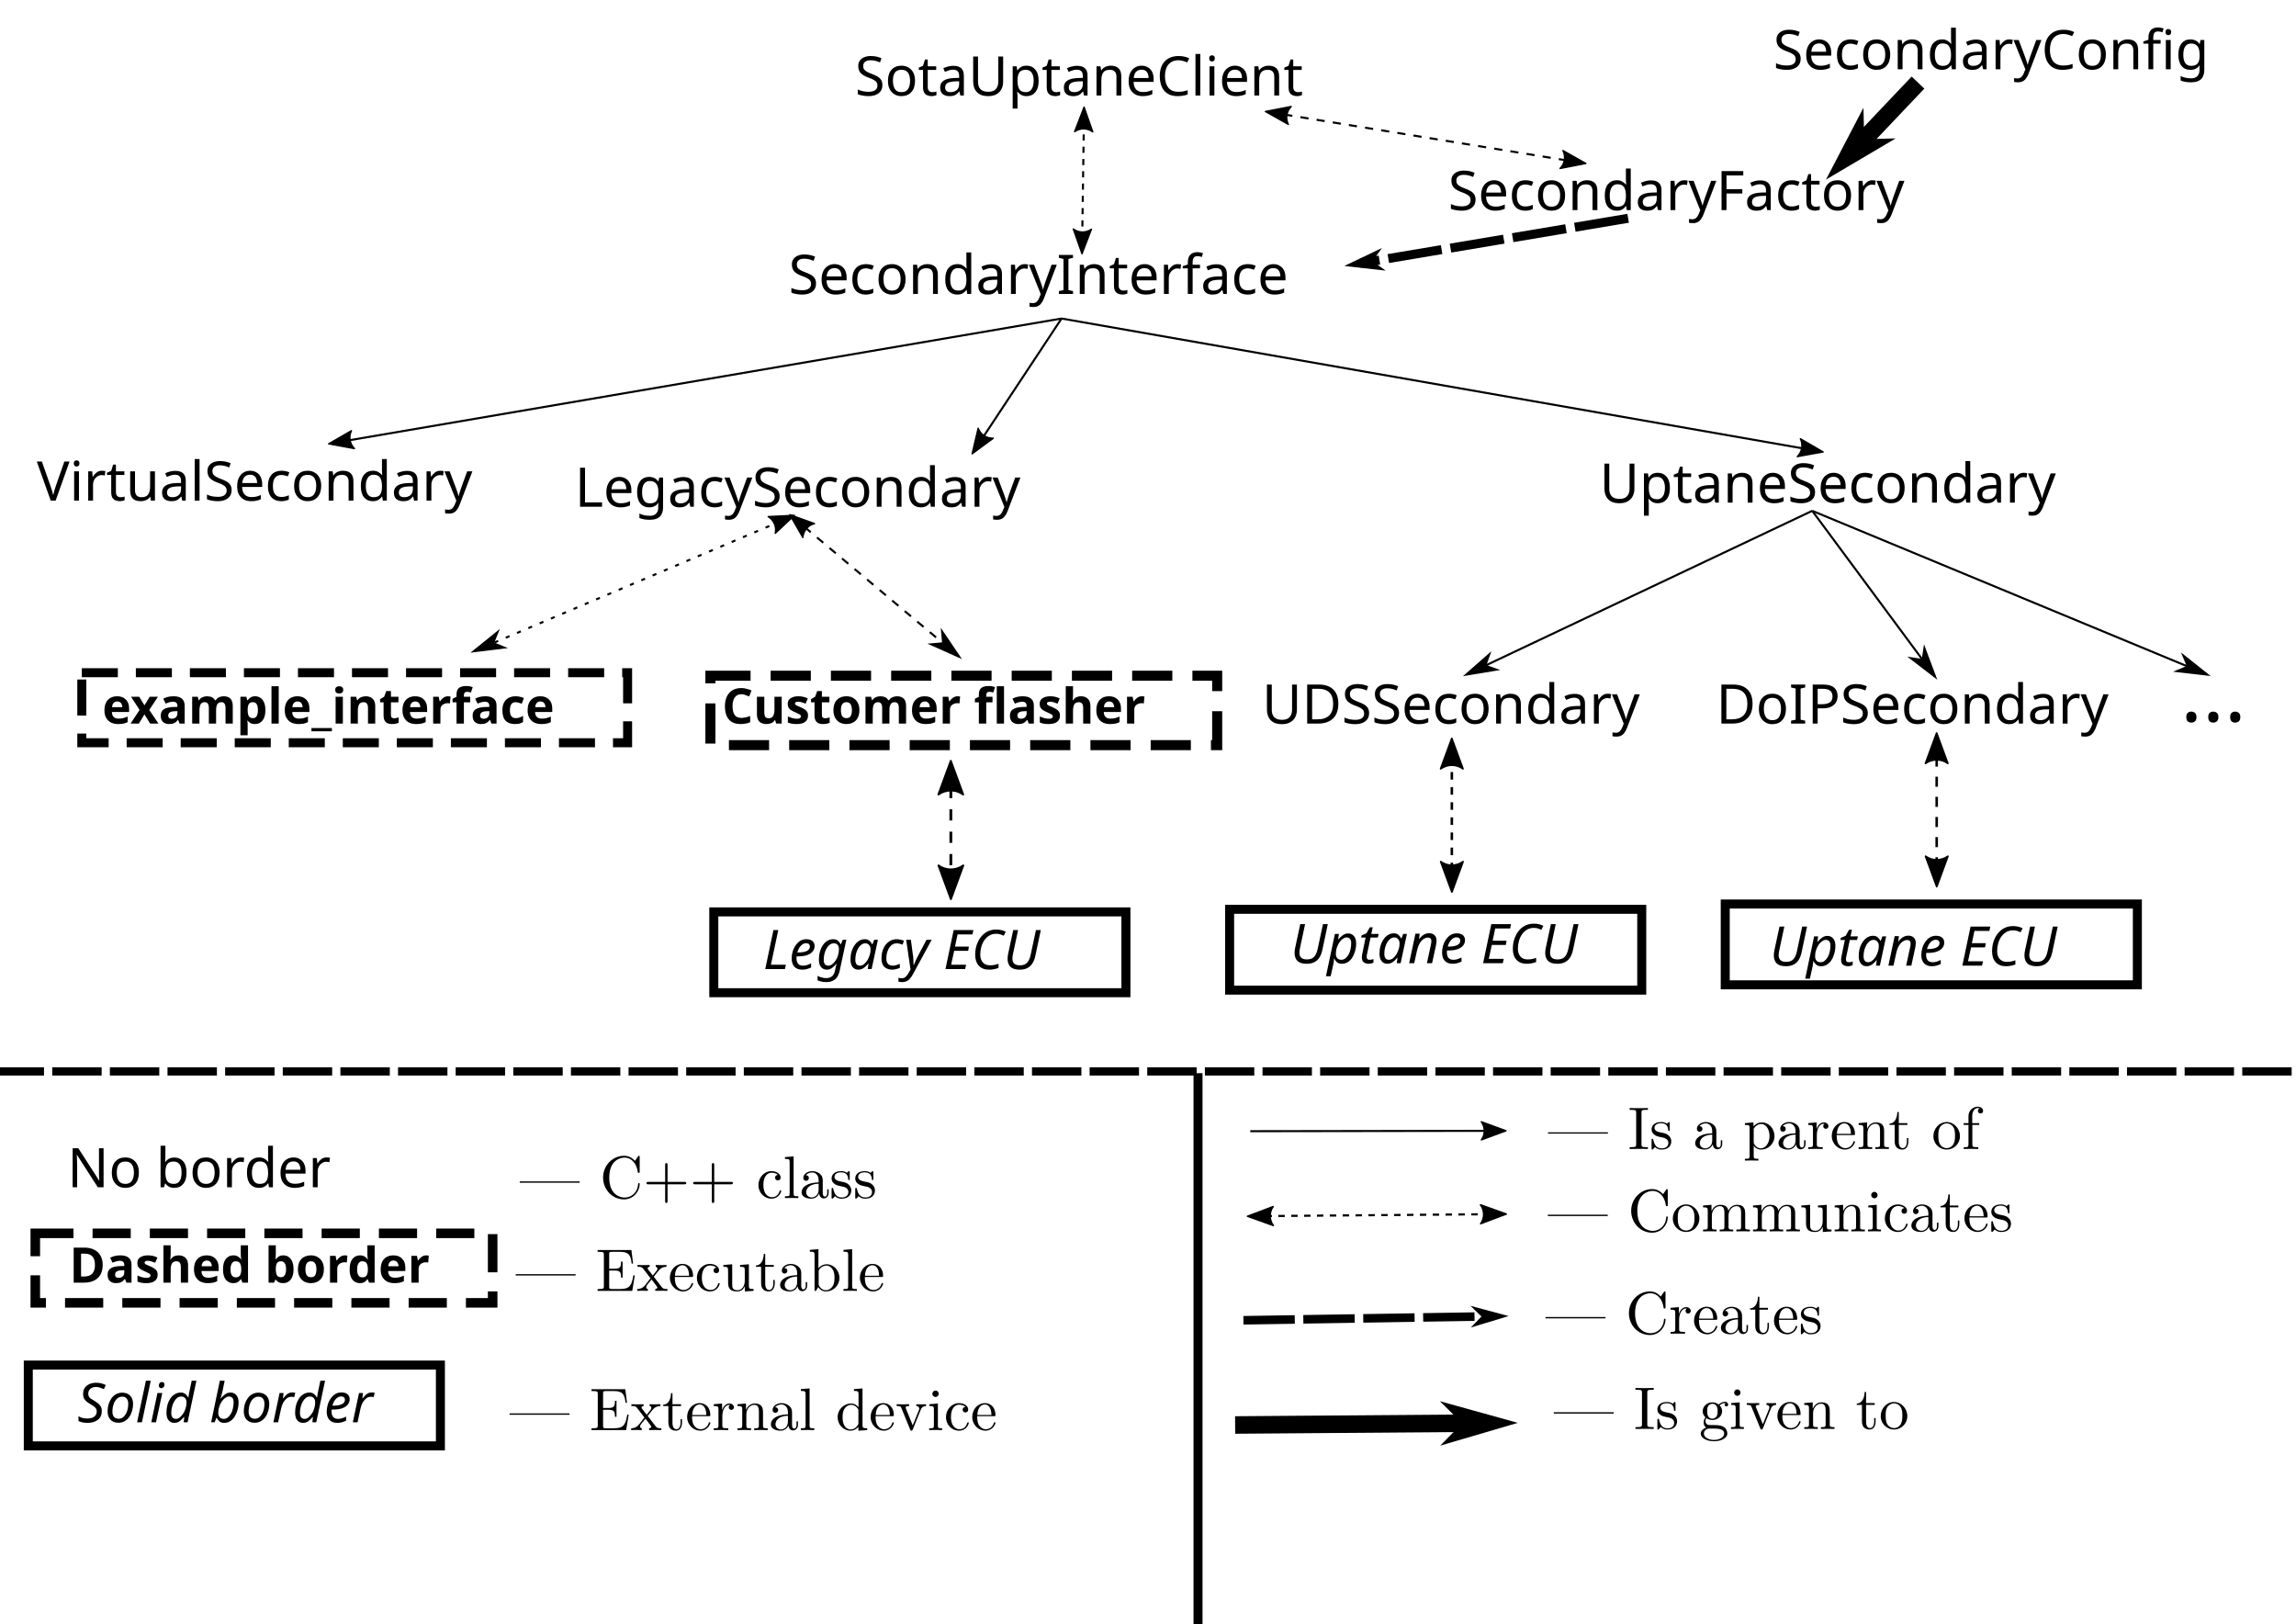
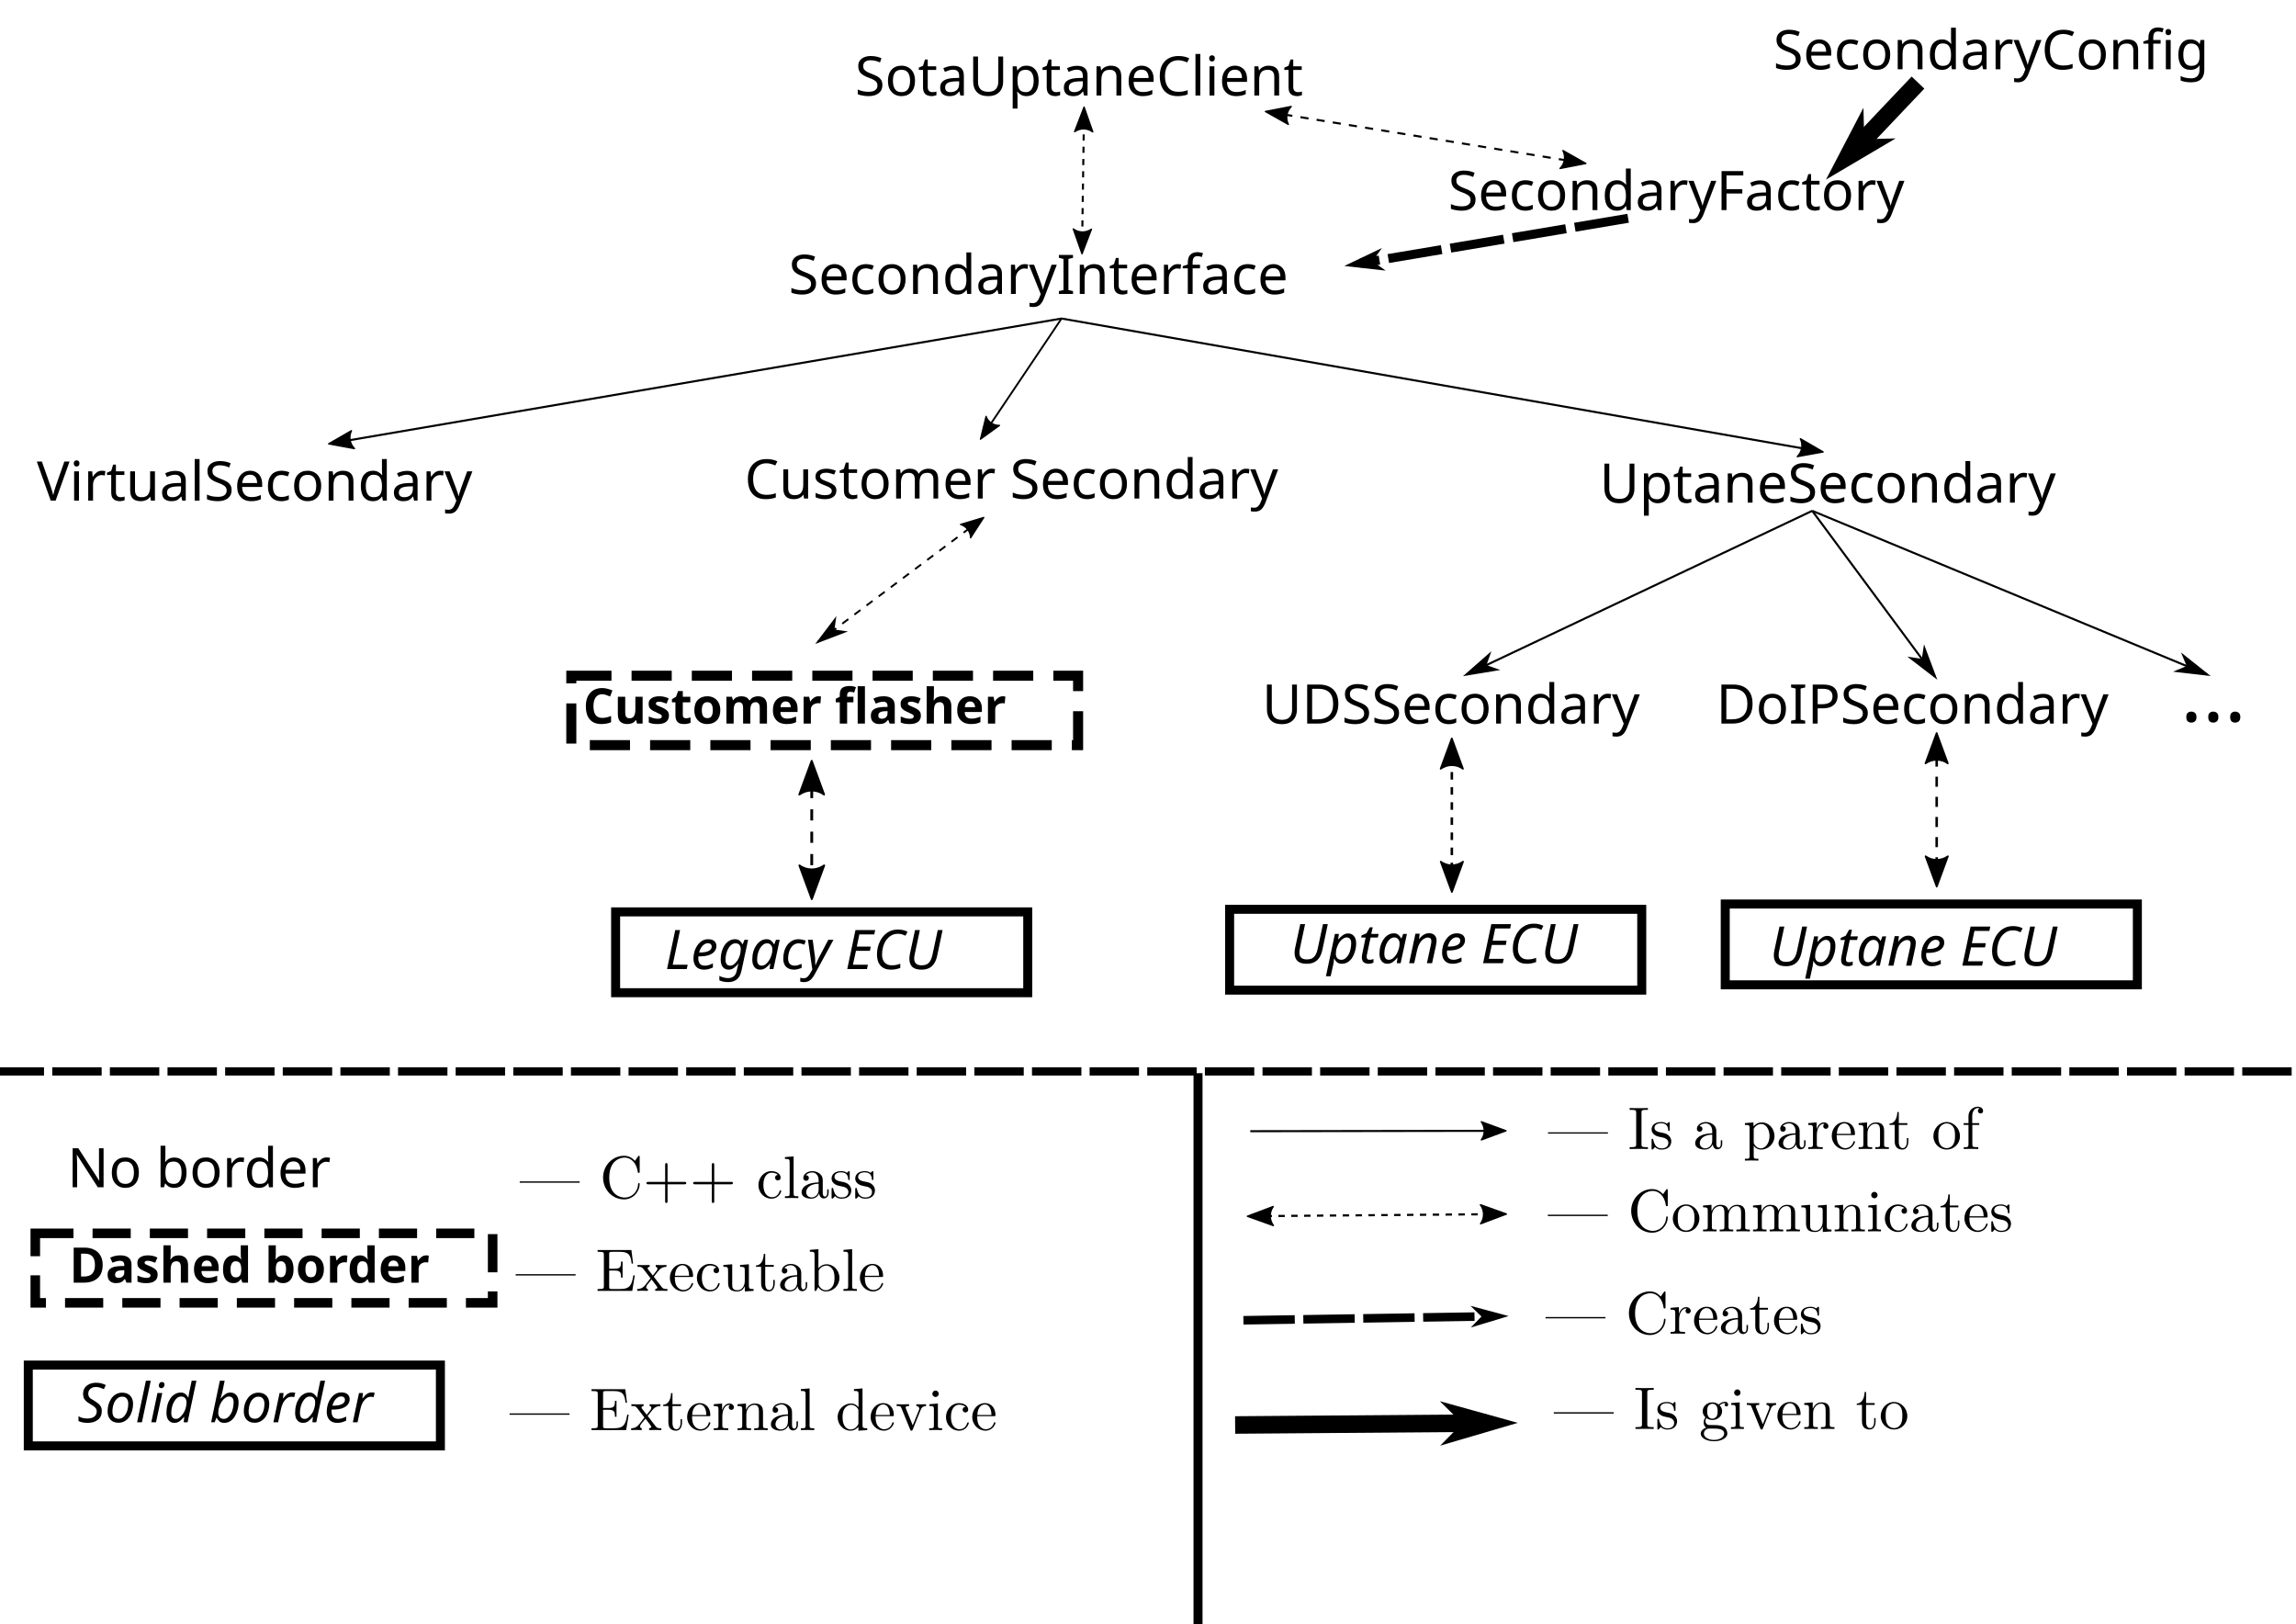
<svg xmlns="http://www.w3.org/2000/svg" width="297mm" height="210mm" viewBox="0 0 297 210" version="1.1" id="svg8">
  <defs id="defs2">
    <marker style="overflow:visible;" id="marker17500" refX="0.0" refY="0.0" orient="auto">
      <path transform="scale(0.2) rotate(180) translate(6,0)" style="fill-rule:evenodd;stroke:#000000;stroke-width:1pt;stroke-opacity:1;fill:#000000;fill-opacity:1" d="M 0.0,0.0 L 5.0,-5.0 L -12.5,0.0 L 5.0,5.0 L 0.0,0.0 z " id="path17498" />
    </marker>
    <marker style="overflow:visible;" id="marker16926" refX="0.0" refY="0.0" orient="auto">
      <path transform="scale(0.8) rotate(180) translate(12.5,0)" style="fill-rule:evenodd;stroke:#000000;stroke-width:1pt;stroke-opacity:1;fill:#000000;fill-opacity:1" d="M 0.0,0.0 L 5.0,-5.0 L -12.5,0.0 L 5.0,5.0 L 0.0,0.0 z " id="path16924" />
    </marker>
    <marker style="overflow:visible;" id="marker16688" refX="0.0" refY="0.0" orient="auto">
      <path transform="scale(1.1) rotate(180) translate(1,0)" d="M 8.719,4.034 L -2.207,0.016 L 8.719,-4.002 C 6.973,-1.63 6.983,1.616 8.719,4.034 z " style="fill-rule:evenodd;stroke-width:0.625;stroke-linejoin:round;stroke:#000000;stroke-opacity:1;fill:#000000;fill-opacity:1" id="path16686" />
    </marker>
    <marker orient="auto" refY="0.0" refX="0.0" id="marker9210" style="overflow:visible;">
      <path id="path9208" style="fill-rule:evenodd;stroke-width:0.625;stroke-linejoin:round;stroke:#000000;stroke-opacity:1;fill:#000000;fill-opacity:1" d="M 8.719,4.034 L -2.207,0.016 L 8.719,-4.002 C 6.973,-1.63 6.983,1.616 8.719,4.034 z " transform="scale(1.1) rotate(180) translate(1,0)" />
    </marker>
    <marker orient="auto" refY="0.0" refX="0.0" id="marker9008" style="overflow:visible">
      <path id="path9006" style="fill-rule:evenodd;stroke-width:0.625;stroke-linejoin:round;stroke:#000000;stroke-opacity:1;fill:#000000;fill-opacity:1" d="M 8.719,4.034 L -2.207,0.016 L 8.719,-4.002 C 6.973,-1.63 6.983,1.616 8.719,4.034 z " transform="scale(1.1) translate(1,0)" />
    </marker>
    <marker orient="auto" refY="0.0" refX="0.0" id="marker8810" style="overflow:visible;">
      <path id="path8808" style="fill-rule:evenodd;stroke-width:0.625;stroke-linejoin:round;stroke:#000000;stroke-opacity:1;fill:#000000;fill-opacity:1" d="M 8.719,4.034 L -2.207,0.016 L 8.719,-4.002 C 6.973,-1.63 6.983,1.616 8.719,4.034 z " transform="scale(1.1) rotate(180) translate(1,0)" />
    </marker>
    <marker orient="auto" refY="0.0" refX="0.0" id="marker8620" style="overflow:visible">
      <path id="path8618" style="fill-rule:evenodd;stroke-width:0.625;stroke-linejoin:round;stroke:#000000;stroke-opacity:1;fill:#000000;fill-opacity:1" d="M 8.719,4.034 L -2.207,0.016 L 8.719,-4.002 C 6.973,-1.63 6.983,1.616 8.719,4.034 z " transform="scale(1.1) translate(1,0)" />
    </marker>
    <marker orient="auto" refY="0.0" refX="0.0" id="marker8434" style="overflow:visible;">
      <path id="path8432" style="fill-rule:evenodd;stroke-width:0.625;stroke-linejoin:round;stroke:#000000;stroke-opacity:1;fill:#000000;fill-opacity:1" d="M 8.719,4.034 L -2.207,0.016 L 8.719,-4.002 C 6.973,-1.63 6.983,1.616 8.719,4.034 z " transform="scale(1.1) rotate(180) translate(1,0)" />
    </marker>
    <marker orient="auto" refY="0.0" refX="0.0" id="marker8256" style="overflow:visible">
      <path id="path8254" style="fill-rule:evenodd;stroke-width:0.625;stroke-linejoin:round;stroke:#000000;stroke-opacity:1;fill:#000000;fill-opacity:1" d="M 8.719,4.034 L -2.207,0.016 L 8.719,-4.002 C 6.973,-1.63 6.983,1.616 8.719,4.034 z " transform="scale(1.1) translate(1,0)" />
    </marker>
    <marker style="overflow:visible;" id="marker8082" refX="0.0" refY="0.0" orient="auto">
      <path transform="scale(0.8) rotate(180) translate(12.5,0)" style="fill-rule:evenodd;stroke:#000000;stroke-width:1pt;stroke-opacity:1;fill:#000000;fill-opacity:1" d="M 0.0,0.0 L 5.0,-5.0 L -12.5,0.0 L 5.0,5.0 L 0.0,0.0 z " id="path8080" />
    </marker>
    <marker style="overflow:visible" id="marker7898" refX="0.0" refY="0.0" orient="auto">
      <path transform="scale(1.1) translate(1,0)" d="M 8.719,4.034 L -2.207,0.016 L 8.719,-4.002 C 6.973,-1.63 6.983,1.616 8.719,4.034 z " style="fill-rule:evenodd;stroke-width:0.625;stroke-linejoin:round;stroke:#000000;stroke-opacity:1;fill:#000000;fill-opacity:1" id="path7896" />
    </marker>
    <marker style="overflow:visible" id="marker7738" refX="0.0" refY="0.0" orient="auto">
      <path transform="scale(1.1) translate(1,0)" d="M 8.719,4.034 L -2.207,0.016 L 8.719,-4.002 C 6.973,-1.63 6.983,1.616 8.719,4.034 z " style="fill-rule:evenodd;stroke-width:0.625;stroke-linejoin:round;stroke:#000000;stroke-opacity:1;fill:#000000;fill-opacity:1" id="path7736" />
    </marker>
-     <marker orient="auto" refY="0.0" refX="0.0" id="marker7582" style="overflow:visible;">
-       <path id="path7580" d="M 0.0,0.0 L 5.0,-5.0 L -12.5,0.0 L 5.0,5.0 L 0.0,0.0 z " style="fill-rule:evenodd;stroke:#000000;stroke-width:1pt;stroke-opacity:1;fill:#000000;fill-opacity:1" transform="scale(0.8) rotate(180) translate(12.5,0)" />
-     </marker>
    <marker orient="auto" refY="0.0" refX="0.0" id="Arrow1Lstart" style="overflow:visible">
      <path id="path4554" d="M 0.0,0.0 L 5.0,-5.0 L -12.5,0.0 L 5.0,5.0 L 0.0,0.0 z " style="fill-rule:evenodd;stroke:#000000;stroke-width:1pt;stroke-opacity:1;fill:#000000;fill-opacity:1" transform="scale(0.8) translate(12.5,0)" />
-     </marker>
-     <marker style="overflow:visible" id="marker7312" refX="0.0" refY="0.0" orient="auto">
-       <path transform="scale(1.1) translate(1,0)" d="M 8.719,4.034 L -2.207,0.016 L 8.719,-4.002 C 6.973,-1.63 6.983,1.616 8.719,4.034 z " style="fill-rule:evenodd;stroke-width:0.625;stroke-linejoin:round;stroke:#000000;stroke-opacity:1;fill:#000000;fill-opacity:1" id="path7310" />
    </marker>
    <marker orient="auto" refY="0.0" refX="0.0" id="Arrow1Send" style="overflow:visible;">
      <path id="path4569" d="M 0.0,0.0 L 5.0,-5.0 L -12.5,0.0 L 5.0,5.0 L 0.0,0.0 z " style="fill-rule:evenodd;stroke:#000000;stroke-width:1pt;stroke-opacity:1;fill:#000000;fill-opacity:1" transform="scale(0.2) rotate(180) translate(6,0)" />
    </marker>
    <marker orient="auto" refY="0.0" refX="0.0" id="Arrow1Mstart" style="overflow:visible">
      <path id="path4560" d="M 0.0,0.0 L 5.0,-5.0 L -12.5,0.0 L 5.0,5.0 L 0.0,0.0 z " style="fill-rule:evenodd;stroke:#000000;stroke-width:1pt;stroke-opacity:1;fill:#000000;fill-opacity:1" transform="scale(0.4) translate(10,0)" />
    </marker>
    <marker style="overflow:visible" id="marker5996" refX="0.0" refY="0.0" orient="auto">
      <path transform="scale(1.1) translate(1,0)" d="M 8.719,4.034 L -2.207,0.016 L 8.719,-4.002 C 6.973,-1.63 6.983,1.616 8.719,4.034 z " style="fill-rule:evenodd;stroke-width:0.625;stroke-linejoin:round;stroke:#000000;stroke-opacity:1;fill:#000000;fill-opacity:1" id="path5994" />
    </marker>
    <marker orient="auto" refY="0.0" refX="0.0" id="marker5884" style="overflow:visible">
      <path id="path5882" style="fill-rule:evenodd;stroke-width:0.625;stroke-linejoin:round;stroke:#000000;stroke-opacity:1;fill:#000000;fill-opacity:1" d="M 8.719,4.034 L -2.207,0.016 L 8.719,-4.002 C 6.973,-1.63 6.983,1.616 8.719,4.034 z " transform="scale(1.1) translate(1,0)" />
    </marker>
    <marker style="overflow:visible;" id="marker5770" refX="0.0" refY="0.0" orient="auto">
      <path transform="scale(1.1) rotate(180) translate(1,0)" d="M 8.719,4.034 L -2.207,0.016 L 8.719,-4.002 C 6.973,-1.63 6.983,1.616 8.719,4.034 z " style="fill-rule:evenodd;stroke-width:0.625;stroke-linejoin:round;stroke:#000000;stroke-opacity:1;fill:#000000;fill-opacity:1" id="path5768" />
    </marker>
    <marker style="overflow:visible" id="marker5664" refX="0.0" refY="0.0" orient="auto">
      <path transform="scale(1.1) translate(1,0)" d="M 8.719,4.034 L -2.207,0.016 L 8.719,-4.002 C 6.973,-1.63 6.983,1.616 8.719,4.034 z " style="fill-rule:evenodd;stroke-width:0.625;stroke-linejoin:round;stroke:#000000;stroke-opacity:1;fill:#000000;fill-opacity:1" id="path5662" />
    </marker>
    <marker style="overflow:visible;" id="marker5570" refX="0.0" refY="0.0" orient="auto">
      <path transform="scale(1.1) rotate(180) translate(1,0)" d="M 8.719,4.034 L -2.207,0.016 L 8.719,-4.002 C 6.973,-1.63 6.983,1.616 8.719,4.034 z " style="fill-rule:evenodd;stroke-width:0.625;stroke-linejoin:round;stroke:#000000;stroke-opacity:1;fill:#000000;fill-opacity:1" id="path5568" />
    </marker>
    <marker style="overflow:visible;" id="marker5482" refX="0.0" refY="0.0" orient="auto">
      <path transform="scale(0.8) rotate(180) translate(12.5,0)" style="fill-rule:evenodd;stroke:#000000;stroke-width:1pt;stroke-opacity:1;fill:#000000;fill-opacity:1" d="M 0.0,0.0 L 5.0,-5.0 L -12.5,0.0 L 5.0,5.0 L 0.0,0.0 z " id="path5480" />
    </marker>
    <marker style="overflow:visible;" id="marker5390" refX="0.0" refY="0.0" orient="auto">
      <path transform="scale(1.1) rotate(180) translate(1,0)" d="M 8.719,4.034 L -2.207,0.016 L 8.719,-4.002 C 6.973,-1.63 6.983,1.616 8.719,4.034 z " style="fill-rule:evenodd;stroke-width:0.625;stroke-linejoin:round;stroke:#000000;stroke-opacity:1;fill:#000000;fill-opacity:1" id="path5388" />
    </marker>
    <marker orient="auto" refY="0.0" refX="0.0" id="marker5296" style="overflow:visible;">
      <path id="path5294" d="M 0.0,0.0 L 5.0,-5.0 L -12.5,0.0 L 5.0,5.0 L 0.0,0.0 z " style="fill-rule:evenodd;stroke:#000000;stroke-width:1pt;stroke-opacity:1;fill:#000000;fill-opacity:1" transform="scale(0.8) rotate(180) translate(12.5,0)" />
    </marker>
    <marker style="overflow:visible;" id="marker5232" refX="0.0" refY="0.0" orient="auto">
      <path transform="scale(0.8) rotate(180) translate(12.5,0)" style="fill-rule:evenodd;stroke:#000000;stroke-width:1pt;stroke-opacity:1;fill:#000000;fill-opacity:1" d="M 0.0,0.0 L 5.0,-5.0 L -12.5,0.0 L 5.0,5.0 L 0.0,0.0 z " id="path5230" />
    </marker>
    <marker orient="auto" refY="0.0" refX="0.0" id="marker5132" style="overflow:visible;">
      <path id="path5130" d="M 0.0,0.0 L 5.0,-5.0 L -12.5,0.0 L 5.0,5.0 L 0.0,0.0 z " style="fill-rule:evenodd;stroke:#000000;stroke-width:1pt;stroke-opacity:1;fill:#000000;fill-opacity:1" transform="scale(0.8) rotate(180) translate(12.5,0)" />
    </marker>
    <marker orient="auto" refY="0.0" refX="0.0" id="marker5078" style="overflow:visible;">
      <path id="path5076" d="M 0.0,0.0 L 5.0,-5.0 L -12.5,0.0 L 5.0,5.0 L 0.0,0.0 z " style="fill-rule:evenodd;stroke:#000000;stroke-width:1pt;stroke-opacity:1;fill:#000000;fill-opacity:1" transform="scale(0.8) rotate(180) translate(12.5,0)" />
    </marker>
    <marker orient="auto" refY="0.0" refX="0.0" id="Arrow1Lend" style="overflow:visible;">
      <path id="path4557" d="M 0.0,0.0 L 5.0,-5.0 L -12.5,0.0 L 5.0,5.0 L 0.0,0.0 z " style="fill-rule:evenodd;stroke:#000000;stroke-width:1pt;stroke-opacity:1;fill:#000000;fill-opacity:1" transform="scale(0.8) rotate(180) translate(12.5,0)" />
    </marker>
    <marker orient="auto" refY="0.0" refX="0.0" id="marker4990" style="overflow:visible;">
      <path id="path4988" style="fill-rule:evenodd;stroke-width:0.625;stroke-linejoin:round;stroke:#000000;stroke-opacity:1;fill:#000000;fill-opacity:1" d="M 8.719,4.034 L -2.207,0.016 L 8.719,-4.002 C 6.973,-1.63 6.983,1.616 8.719,4.034 z " transform="scale(1.1) rotate(180) translate(1,0)" />
    </marker>
    <marker orient="auto" refY="0.0" refX="0.0" id="marker4878" style="overflow:visible;">
      <path id="path4876" style="fill-rule:evenodd;stroke-width:0.625;stroke-linejoin:round;stroke:#000000;stroke-opacity:1;fill:#000000;fill-opacity:1" d="M 8.719,4.034 L -2.207,0.016 L 8.719,-4.002 C 6.973,-1.63 6.983,1.616 8.719,4.034 z " transform="scale(1.1) rotate(180) translate(1,0)" />
    </marker>
    <marker orient="auto" refY="0.0" refX="0.0" id="Arrow2Lend" style="overflow:visible;">
      <path id="path4575" style="fill-rule:evenodd;stroke-width:0.625;stroke-linejoin:round;stroke:#000000;stroke-opacity:1;fill:#000000;fill-opacity:1" d="M 8.719,4.034 L -2.207,0.016 L 8.719,-4.002 C 6.973,-1.63 6.983,1.616 8.719,4.034 z " transform="scale(1.1) rotate(180) translate(1,0)" />
    </marker>
    <marker orient="auto" refY="0.0" refX="0.0" id="Arrow2Lstart" style="overflow:visible">
      <path id="path4572" style="fill-rule:evenodd;stroke-width:0.625;stroke-linejoin:round;stroke:#000000;stroke-opacity:1;fill:#000000;fill-opacity:1" d="M 8.719,4.034 L -2.207,0.016 L 8.719,-4.002 C 6.973,-1.63 6.983,1.616 8.719,4.034 z " transform="scale(1.1) translate(1,0)" />
    </marker>
    <marker orient="auto" refY="0" refX="0" id="marker4878-6" style="overflow:visible">
      <path id="path4876-0" style="fill:#000000;fill-opacity:1;fill-rule:evenodd;stroke:#000000;stroke-width:0.625;stroke-linejoin:round;stroke-opacity:1" d="M 8.719,4.034 -2.207,0.016 8.719,-4.002 c -1.745,2.372 -1.735,5.617 -6e-7,8.035 z" transform="matrix(-1.1,0,0,-1.1,-1.1,0)" />
    </marker>
    <marker orient="auto" refY="0" refX="0" id="Arrow2Lstart-4" style="overflow:visible">
      <path id="path4572-9" style="fill:#000000;fill-opacity:1;fill-rule:evenodd;stroke:#000000;stroke-width:0.625;stroke-linejoin:round;stroke-opacity:1" d="M 8.719,4.034 -2.207,0.016 8.719,-4.002 c -1.745,2.372 -1.735,5.617 -6e-7,8.035 z" transform="matrix(1.1,0,0,1.1,1.1,0)" />
    </marker>
    <marker style="overflow:visible" id="marker5390-9" refX="0" refY="0" orient="auto">
      <path transform="matrix(-1.1,0,0,-1.1,-1.1,0)" d="M 8.719,4.034 -2.207,0.016 8.719,-4.002 c -1.745,2.372 -1.735,5.617 -6e-7,8.035 z" style="fill:#000000;fill-opacity:1;fill-rule:evenodd;stroke:#000000;stroke-width:0.625;stroke-linejoin:round;stroke-opacity:1" id="path5388-0" />
    </marker>
    <marker orient="auto" refY="0" refX="0" id="Arrow1Send-4" style="overflow:visible">
      <path id="path4569-8" d="M 0,0 5,-5 -12.5,0 5,5 Z" style="fill:#000000;fill-opacity:1;fill-rule:evenodd;stroke:#000000;stroke-width:1pt;stroke-opacity:1" transform="matrix(-0.2,0,0,-0.2,-1.2,0)" />
    </marker>
    <marker style="overflow:visible" id="marker17500-6" refX="0" refY="0" orient="auto">
      <path transform="matrix(-0.2,0,0,-0.2,-1.2,0)" style="fill:#000000;fill-opacity:1;fill-rule:evenodd;stroke:#000000;stroke-width:1pt;stroke-opacity:1" d="M 0,0 5,-5 -12.5,0 5,5 Z" id="path17498-0" />
    </marker>
  </defs>
  <g id="layer1" transform="translate(0,-87)">
    <text xml:space="preserve" style="font-style:normal;font-weight:normal;font-size:7.056px;line-height:1.25;font-family:sans-serif;letter-spacing:0px;word-spacing:0px;fill:#000000;fill-opacity:1;stroke:none;stroke-width:0.265" x="110.596" y="99.356" id="text3701">
      <tspan id="tspan3699" x="110.596" y="99.356" style="font-size:7.056px;stroke-width:0.265">SotaUptaneClient</tspan>
    </text>
    <text xml:space="preserve" style="font-style:normal;font-variant:normal;font-weight:normal;font-stretch:normal;font-size:7.056px;line-height:1.25;font-family:sans-serif;-inkscape-font-specification:'sans-serif, Normal';font-variant-ligatures:normal;font-variant-caps:normal;font-variant-numeric:normal;font-feature-settings:normal;text-align:center;letter-spacing:0px;word-spacing:0px;writing-mode:lr-tb;text-anchor:middle;fill:#000000;fill-opacity:1;stroke:none;stroke-width:0.265" x="138.906" y="125.021" id="text3705">
      <tspan id="tspan3703" x="138.906" y="125.021" style="font-style:normal;font-variant:normal;font-weight:normal;font-stretch:normal;font-size:7.056px;font-family:sans-serif;-inkscape-font-specification:'sans-serif, Normal';font-variant-ligatures:normal;font-variant-caps:normal;font-variant-numeric:normal;font-feature-settings:normal;text-align:center;writing-mode:lr-tb;text-anchor:middle;stroke-width:0.265">SecondaryInterface</tspan>
    </text>
    <text xml:space="preserve" style="font-style:normal;font-weight:normal;font-size:7.056px;line-height:1.25;font-family:sans-serif;letter-spacing:0px;word-spacing:0px;fill:#000000;fill-opacity:1;stroke:none;stroke-width:0.265" x="4.762" y="151.744" id="text3709">
      <tspan id="tspan3707" x="4.762" y="151.744" style="font-size:7.056px;stroke-width:0.265">VirtualSecondary</tspan>
    </text>
-     <text xml:space="preserve" style="font-style:normal;font-weight:normal;font-size:7.056px;line-height:1.25;font-family:sans-serif;letter-spacing:0px;word-spacing:0px;fill:#000000;fill-opacity:1;stroke:none;stroke-width:0.265" x="74.348" y="152.538" id="text3713">
-       <tspan id="tspan3711" x="74.348" y="152.538" style="font-size:7.056px;stroke-width:0.265">LegacySecondary</tspan>
+     <text xml:space="preserve" style="font-style:normal;font-variant:normal;font-weight:normal;font-stretch:normal;font-size:7.056px;line-height:1.25;font-family:sans-serif;-inkscape-font-specification:'sans-serif, Normal';font-variant-ligatures:normal;font-variant-caps:normal;font-variant-numeric:normal;font-feature-settings:normal;text-align:start;letter-spacing:0px;word-spacing:0px;writing-mode:lr-tb;text-anchor:start;fill:#000000;fill-opacity:1;stroke:none;stroke-width:0.265" x="96.308" y="151.479" id="text3713">
+       <tspan id="tspan3867" x="96.308" y="151.479">Customer Secondary</tspan>
    </text>
    <text xml:space="preserve" style="font-style:normal;font-weight:normal;font-size:7.056px;line-height:1.25;font-family:sans-serif;letter-spacing:0px;word-spacing:0px;fill:#000000;fill-opacity:1;stroke:none;stroke-width:0.265" x="206.904" y="152.008" id="text3717">
      <tspan id="tspan3715" x="206.904" y="152.008" style="font-size:7.056px;stroke-width:0.265">UptaneSecondary</tspan>
    </text>
-     <g id="g6390">
+     <g id="g6390" transform="translate(-17.99167)">
      <text id="text3725" y="180.583" x="93.398" style="font-style:normal;font-variant:normal;font-weight:bold;font-stretch:normal;font-size:6.35px;line-height:1.25;font-family:sans-serif;-inkscape-font-specification:'sans-serif Bold';letter-spacing:0px;word-spacing:0px;fill:#000000;fill-opacity:1;stroke:none;stroke-width:0.265" xml:space="preserve">
        <tspan style="font-style:normal;font-variant:normal;font-weight:bold;font-stretch:normal;font-size:6.35px;font-family:sans-serif;-inkscape-font-specification:'sans-serif Bold';stroke-width:0.265" y="180.583" x="93.398" id="tspan3723">Customer flasher</tspan>
      </text>
    </g>
-     <text xml:space="preserve" style="font-style:italic;font-variant:normal;font-weight:normal;font-stretch:normal;font-size:7.056px;line-height:1.25;font-family:sans-serif;-inkscape-font-specification:'sans-serif Italic';letter-spacing:0px;word-spacing:0px;fill:#000000;fill-opacity:1;stroke:none;stroke-width:0.265" x="98.69" y="212.333" id="text3729">
-       <tspan id="tspan3727" x="98.69" y="212.333" style="font-style:italic;font-variant:normal;font-weight:normal;font-stretch:normal;font-size:7.056px;font-family:sans-serif;-inkscape-font-specification:'sans-serif Italic';stroke-width:0.265">Legacy ECU</tspan>
+     <text xml:space="preserve" style="font-style:italic;font-variant:normal;font-weight:normal;font-stretch:normal;font-size:7.056px;line-height:1.25;font-family:sans-serif;-inkscape-font-specification:'sans-serif Italic';letter-spacing:0px;word-spacing:0px;fill:#000000;fill-opacity:1;stroke:none;stroke-width:0.265" x="85.99" y="212.333" id="text3729">
+       <tspan id="tspan3727" x="85.99" y="212.333" style="font-style:italic;font-variant:normal;font-weight:normal;font-stretch:normal;font-size:7.056px;font-family:sans-serif;-inkscape-font-specification:'sans-serif Italic';stroke-width:0.265">Legacy ECU</tspan>
    </text>
    <text xml:space="preserve" style="font-style:normal;font-weight:normal;font-size:7.056px;line-height:1.25;font-family:sans-serif;letter-spacing:0px;word-spacing:0px;fill:#000000;fill-opacity:1;stroke:none;stroke-width:0.265" x="163.248" y="180.583" id="text3733">
      <tspan id="tspan3731" x="163.248" y="180.583" style="font-size:7.056px;stroke-width:0.265">UDSSecondary</tspan>
    </text>
    <text xml:space="preserve" style="font-style:normal;font-weight:normal;font-size:7.056px;line-height:1.25;font-family:sans-serif;letter-spacing:0px;word-spacing:0px;fill:#000000;fill-opacity:1;stroke:none;stroke-width:0.265" x="221.985" y="180.583" id="text3737">
      <tspan id="tspan3735" x="221.985" y="180.583" style="font-size:7.056px;stroke-width:0.265">DoIPSecondary</tspan>
    </text>
    <text xml:space="preserve" style="font-style:normal;font-weight:normal;font-size:10.583px;line-height:1.25;font-family:sans-serif;letter-spacing:0px;word-spacing:0px;fill:#000000;fill-opacity:1;stroke:none;stroke-width:0.265" x="282.046" y="180.319" id="text3741">
      <tspan id="tspan3739" x="282.046" y="180.319" style="stroke-width:0.265">...</tspan>
    </text>
    <path style="fill:none;stroke:#000000;stroke-width:0.265;stroke-linecap:butt;stroke-linejoin:miter;stroke-opacity:1;stroke-miterlimit:4;stroke-dasharray:none;marker-end:url(#Arrow2Lend)" d="M 137.319,128.196 42.862,144.335" id="path3747" />
-     <path style="fill:none;stroke:#000000;stroke-width:0.265px;stroke-linecap:butt;stroke-linejoin:miter;stroke-opacity:1;marker-end:url(#marker4878)" d="m 137.319,128.196 -11.377,17.198" id="path4874" />
+     <path style="fill:none;stroke:#000000;stroke-width:0.238px;stroke-linecap:butt;stroke-linejoin:miter;stroke-opacity:1;marker-end:url(#marker4878)" d="M 137.319,128.196 127,143.542" id="path4874" />
    <path style="fill:none;stroke:#000000;stroke-width:0.265px;stroke-linecap:butt;stroke-linejoin:miter;stroke-opacity:1;marker-end:url(#marker4990)" d="m 137.319,128.196 98.16,17.198" id="path4986" />
    <path style="fill:none;stroke:#000000;stroke-width:0.265px;stroke-linecap:butt;stroke-linejoin:miter;stroke-opacity:1;marker-end:url(#Arrow1Lend)" d="m 234.421,153.067 -44.715,21.167" id="path5028" />
    <path style="fill:none;stroke:#000000;stroke-width:0.265px;stroke-linecap:butt;stroke-linejoin:miter;stroke-opacity:1;marker-end:url(#marker5078)" d="m 234.421,153.067 15.875,21.431" id="path5074" />
    <path style="fill:none;stroke:#000000;stroke-width:0.265px;stroke-linecap:butt;stroke-linejoin:miter;stroke-opacity:1;marker-end:url(#marker5132)" d="m 234.421,153.067 51.065,21.167" id="path5128" />
    <text xml:space="preserve" style="font-style:normal;font-weight:normal;font-size:7.056px;line-height:1.25;font-family:sans-serif;letter-spacing:0px;word-spacing:0px;fill:#000000;fill-opacity:1;stroke:none;stroke-width:0.265" x="187.325" y="114.173" id="text5220">
      <tspan id="tspan5218" x="187.325" y="114.173" style="font-size:7.056px;stroke-width:0.265">SecondaryFactory</tspan>
    </text>
    <path style="fill:none;stroke:#000000;stroke-width:0.265;stroke-linecap:butt;stroke-linejoin:miter;stroke-opacity:1;stroke-miterlimit:4;stroke-dasharray:0.794, 0.794;stroke-dashoffset:0;marker-start:url(#Arrow2Lstart);marker-end:url(#marker5390)" d="m 140.229,101.208 -0.265,18.256" id="path5222" />
    <path style="fill:none;stroke:#000000;stroke-width:0.265;stroke-linecap:butt;stroke-linejoin:miter;stroke-opacity:1;stroke-miterlimit:4;stroke-dasharray:1.058, 1.058;stroke-dashoffset:0;marker-start:url(#marker5664);marker-end:url(#marker5770)" d="m 164.042,101.473 40.746,6.615" id="path5472" />
    <path style="fill:none;stroke:#000000;stroke-width:1.165;stroke-linecap:butt;stroke-linejoin:miter;stroke-miterlimit:4;stroke-dasharray:6.99, 1.165;stroke-dashoffset:0;stroke-opacity:1;marker-end:url(#Arrow1Send)" d="m 210.608,115.231 -34.66,5.821" id="path5874" />
    <text xml:space="preserve" style="font-style:italic;font-variant:normal;font-weight:normal;font-stretch:normal;font-size:7.056px;line-height:1.25;font-family:sans-serif;-inkscape-font-specification:'sans-serif Italic';letter-spacing:0px;word-spacing:0px;fill:#000000;fill-opacity:1;stroke:none;stroke-width:0.265" x="166.898" y="211.571" id="text6346">
      <tspan id="tspan6344" x="166.898" y="211.571" style="font-style:italic;font-variant:normal;font-weight:normal;font-stretch:normal;font-size:7.056px;font-family:sans-serif;-inkscape-font-specification:'sans-serif Italic';stroke-width:0.265">Uptane ECU</tspan>
    </text>
    <text xml:space="preserve" style="font-style:italic;font-variant:normal;font-weight:normal;font-stretch:normal;font-size:7.056px;line-height:1.25;font-family:sans-serif;-inkscape-font-specification:'sans-serif Italic';letter-spacing:0px;word-spacing:0px;fill:#000000;fill-opacity:1;stroke:none;stroke-width:0.265" x="228.891" y="211.887" id="text6346-3">
      <tspan id="tspan6344-6" x="228.891" y="211.887" style="font-style:italic;font-variant:normal;font-weight:normal;font-stretch:normal;font-size:7.056px;font-family:sans-serif;-inkscape-font-specification:'sans-serif Italic';stroke-width:0.265">Uptane ECU</tspan>
    </text>
-     <text xml:space="preserve" style="font-style:normal;font-variant:normal;font-weight:bold;font-stretch:normal;font-size:6.35px;line-height:1.25;font-family:sans-serif;-inkscape-font-specification:'sans-serif Bold';letter-spacing:0px;word-spacing:0px;fill:#000000;fill-opacity:1;stroke:none;stroke-width:0.265;stroke-opacity:1" x="13.229" y="180.583" id="text3721">
-       <tspan id="tspan3719" x="13.229" y="180.583" style="font-style:normal;font-variant:normal;font-weight:bold;font-stretch:normal;font-size:6.35px;font-family:sans-serif;-inkscape-font-specification:'sans-serif Bold';fill:#000000;fill-opacity:1;stroke:none;stroke-width:0.265;stroke-opacity:1">example_interface</tspan>
-     </text>
-     <rect style="fill:none;fill-opacity:1;stroke:#000000;stroke-width:1.165;stroke-miterlimit:4;stroke-dasharray:4.66, 2.33;stroke-dashoffset:0;stroke-opacity:1" id="rect6366" width="70.601" height="9.059" x="10.583" y="174.004" />
-     <rect style="fill:none;fill-opacity:1;stroke:#000000;stroke-width:1.299;stroke-miterlimit:4;stroke-dasharray:5.196, 2.598;stroke-dashoffset:0;stroke-opacity:1" id="rect6366-7" width="65.556" height="8.979" x="91.894" y="174.393" />
-     <rect style="fill:none;fill-opacity:1;stroke:#000000;stroke-width:1.165;stroke-miterlimit:4;stroke-dasharray:none;stroke-dashoffset:0;stroke-opacity:1" id="rect7275" width="53.31" height="10.453" x="92.334" y="204.938" />
+     <rect style="fill:none;fill-opacity:1;stroke:#000000;stroke-width:1.299;stroke-miterlimit:4;stroke-dasharray:5.196, 2.598;stroke-dashoffset:0;stroke-opacity:1" id="rect6366-7" width="65.556" height="8.979" x="73.902" y="174.393" />
+     <rect style="fill:none;fill-opacity:1;stroke:#000000;stroke-width:1.165;stroke-miterlimit:4;stroke-dasharray:none;stroke-dashoffset:0;stroke-opacity:1" id="rect7275" width="53.31" height="10.453" x="79.634" y="204.938" />
    <rect style="fill:none;fill-opacity:1;stroke:#000000;stroke-width:1.165;stroke-miterlimit:4;stroke-dasharray:none;stroke-dashoffset:0;stroke-opacity:1" id="rect7275-9" width="53.31" height="10.453" x="159.058" y="204.603" />
    <rect style="fill:none;fill-opacity:1;stroke:#000000;stroke-width:1.165;stroke-miterlimit:4;stroke-dasharray:none;stroke-dashoffset:0;stroke-opacity:1" id="rect7275-1" width="53.31" height="10.453" x="223.169" y="203.919" />
-     <path style="fill:none;stroke:#000000;stroke-width:0.265;stroke-linecap:butt;stroke-linejoin:miter;stroke-opacity:1;stroke-miterlimit:4;stroke-dasharray:0.529, 1.058;stroke-dashoffset:0;marker-start:url(#marker7312);marker-end:url(#marker7582)" d="m 102.438,153.795 -41.115,17.422" id="path7302" />
-     <path style="fill:none;stroke:#000000;stroke-width:0.265;stroke-linecap:butt;stroke-linejoin:miter;stroke-opacity:1;stroke-miterlimit:4;stroke-dasharray:1.058, 1.058;stroke-dashoffset:0;marker-start:url(#marker7738);marker-end:url(#marker8082)" d="m 102.438,153.795 21.603,18.118" id="path7728" />
-     <path style="fill:none;stroke:#000000;stroke-width:0.362;stroke-linecap:butt;stroke-linejoin:miter;stroke-miterlimit:4;stroke-dasharray:1.446, 1.446;stroke-dashoffset:0;stroke-opacity:1;marker-start:url(#marker8256);marker-end:url(#marker8434)" d="m 122.996,185.886 v 16.915" id="path8246" />
+     <path style="fill:none;stroke:#000000;stroke-width:0.245;stroke-linecap:butt;stroke-linejoin:miter;stroke-miterlimit:4;stroke-dasharray:0.981, 0.981;stroke-dashoffset:0;stroke-opacity:1;marker-start:url(#marker7738);marker-end:url(#marker8082)" d="M 127,154.125 105.833,170" id="path7728" />
+     <path style="fill:none;stroke:#000000;stroke-width:0.362;stroke-linecap:butt;stroke-linejoin:miter;stroke-miterlimit:4;stroke-dasharray:1.446, 1.446;stroke-dashoffset:0;stroke-opacity:1;marker-start:url(#marker8256);marker-end:url(#marker8434)" d="m 105.004,185.886 v 16.915" id="path8246" />
    <path style="fill:none;stroke:#000000;stroke-width:0.326;stroke-linecap:butt;stroke-linejoin:miter;stroke-miterlimit:4;stroke-dasharray:0.977, 0.977;stroke-dashoffset:0;stroke-opacity:1;marker-start:url(#marker8620);marker-end:url(#marker8810)" d="M 187.804,182.942 V 201.93" id="path8610" />
    <path style="fill:none;stroke:#000000;stroke-width:0.326;stroke-linecap:butt;stroke-linejoin:miter;stroke-miterlimit:4;stroke-dasharray:1.302, 1.302;stroke-dashoffset:0;stroke-opacity:1;marker-start:url(#marker9008);marker-end:url(#marker9210)" d="m 250.521,182.245 v 18.988" id="path8998" />
    <path style="fill:none;stroke:#000000;stroke-width:1.065;stroke-linecap:butt;stroke-linejoin:miter;stroke-opacity:1;stroke-miterlimit:4;stroke-dasharray:6.39,1.065;stroke-dashoffset:0" d="M -0.697,225.572 H 296.862" id="path9414" />
    <text xml:space="preserve" style="font-style:normal;font-weight:normal;font-size:7.056px;line-height:1.25;font-family:sans-serif;letter-spacing:0px;word-spacing:0px;fill:#000000;fill-opacity:1;stroke:none;stroke-width:0.265;" x="8.711" y="240.554" id="text9418">
      <tspan id="tspan9416" x="8.711" y="240.554" style="stroke-width:0.265;font-size:7.056px;">No border</tspan>
    </text>
    <g transform="translate(-24.39009,72.47342)" id="g6386-2">
      <text id="text3721-7" y="180.416" x="33.345" style="font-style:normal;font-variant:normal;font-weight:bold;font-stretch:normal;font-size:6.35px;line-height:1.25;font-family:sans-serif;-inkscape-font-specification:'sans-serif Bold';letter-spacing:0px;word-spacing:0px;fill:#000000;fill-opacity:1;stroke:none;stroke-width:0.265;stroke-opacity:1" xml:space="preserve">
        <tspan style="font-style:normal;font-variant:normal;font-weight:bold;font-stretch:normal;font-size:6.35px;font-family:sans-serif;-inkscape-font-specification:'sans-serif Bold';fill:#000000;fill-opacity:1;stroke:none;stroke-width:0.265;stroke-opacity:1" y="180.416" x="33.345" id="tspan3719-0">Dashed border</tspan>
      </text>
      <rect y="174.039" x="28.955" height="8.989" width="59.163" id="rect6366-9" style="fill:none;fill-opacity:1;stroke:#000000;stroke-width:1.235;stroke-miterlimit:4;stroke-dasharray:4.939, 2.469;stroke-dashoffset:0;stroke-opacity:1" />
      <text xml:space="preserve" style="font-style:italic;font-variant:normal;font-weight:normal;font-stretch:normal;font-size:7.056px;line-height:1.25;font-family:sans-serif;-inkscape-font-specification:'sans-serif Italic';letter-spacing:0px;word-spacing:0px;fill:#000000;fill-opacity:1;stroke:none;stroke-width:0.265" x="34.404" y="198.473" id="text3729-2">
        <tspan id="tspan3727-6" x="34.404" y="198.473" style="font-style:italic;font-variant:normal;font-weight:normal;font-stretch:normal;font-size:7.056px;font-family:sans-serif;-inkscape-font-specification:'sans-serif Italic';stroke-width:0.265">Solid border</tspan>
      </text>
      <rect style="fill:none;fill-opacity:1;stroke:#000000;stroke-width:1.165;stroke-miterlimit:4;stroke-dasharray:none;stroke-dashoffset:0;stroke-opacity:1" id="rect7275-18" width="53.31" height="10.453" x="28.049" y="191.077" />
      <text xml:space="preserve" style="font-style:normal;font-variant:normal;font-weight:normal;font-stretch:normal;font-size:7.761px;line-height:1.25;font-family:'Latin Modern Roman';-inkscape-font-specification:'Latin Modern Roman, ';letter-spacing:0px;word-spacing:0px;fill:#000000;fill-opacity:1;stroke:none;stroke-width:0.265;" x="91.622" y="169.475" id="text9503">
        <tspan id="tspan9501" x="91.622" y="169.475" style="stroke-width:0.265;font-size:7.761px;">— C++ class</tspan>
      </text>
      <text xml:space="preserve" style="font-style:normal;font-variant:normal;font-weight:normal;font-stretch:normal;font-size:7.761px;line-height:1.25;font-family:'Latin Modern Roman';-inkscape-font-specification:'Latin Modern Roman, ';letter-spacing:0px;word-spacing:0px;fill:#000000;fill-opacity:1;stroke:none;stroke-width:0.265;" x="91.097" y="181.477" id="text9503-3">
        <tspan id="tspan9501-4" x="91.097" y="181.477" style="stroke-width:0.265;font-size:7.761px;">— Executable</tspan>
      </text>
      <text xml:space="preserve" style="font-style:normal;font-variant:normal;font-weight:normal;font-stretch:normal;font-size:7.761px;line-height:1.25;font-family:'Latin Modern Roman';-inkscape-font-specification:'Latin Modern Roman, ';letter-spacing:0px;word-spacing:0px;fill:#000000;fill-opacity:1;stroke:none;stroke-width:0.265;" x="90.309" y="199.485" id="text9503-1">
        <tspan id="tspan9501-9" x="90.309" y="199.485" style="stroke-width:0.265;font-size:7.761px;">— External device</tspan>
      </text>
      <path style="fill:none;stroke:#000000;stroke-width:1.165;stroke-linecap:butt;stroke-linejoin:miter;stroke-opacity:1;stroke-miterlimit:4;stroke-dasharray:none" d="m 179.361,153.324 v 71.696" id="path9541" />
      <text xml:space="preserve" style="font-style:normal;font-variant:normal;font-weight:normal;font-stretch:normal;font-size:7.761px;line-height:1.25;font-family:'Latin Modern Roman';-inkscape-font-specification:'Latin Modern Roman, ';letter-spacing:0px;word-spacing:0px;fill:#000000;fill-opacity:1;stroke:none;stroke-width:0.265" x="224.633" y="163.129" id="text9503-5">
        <tspan id="tspan9501-0" x="224.633" y="163.129" style="font-size:7.761px;stroke-width:0.265">— Is a parent of</tspan>
      </text>
      <text xml:space="preserve" style="font-style:normal;font-variant:normal;font-weight:normal;font-stretch:normal;font-size:7.761px;line-height:1.25;font-family:'Latin Modern Roman';-inkscape-font-specification:'Latin Modern Roman, ';letter-spacing:0px;word-spacing:0px;fill:#000000;fill-opacity:1;stroke:none;stroke-width:0.265" x="224.611" y="173.785" id="text9503-5-6">
        <tspan id="tspan9501-0-0" x="224.611" y="173.785" style="font-size:7.761px;stroke-width:0.265">— Communicates</tspan>
      </text>
      <text xml:space="preserve" style="font-style:normal;font-variant:normal;font-weight:normal;font-stretch:normal;font-size:7.761px;line-height:1.25;font-family:'Latin Modern Roman';-inkscape-font-specification:'Latin Modern Roman, ';letter-spacing:0px;word-spacing:0px;fill:#000000;fill-opacity:1;stroke:none;stroke-width:0.265" x="224.318" y="187.018" id="text9503-5-6-8">
        <tspan id="tspan9501-0-0-3" x="224.318" y="187.018" style="font-size:7.761px;stroke-width:0.265">— Creates</tspan>
      </text>
      <text xml:space="preserve" style="font-style:normal;font-variant:normal;font-weight:normal;font-stretch:normal;font-size:7.761px;line-height:1.25;font-family:'Latin Modern Roman';-inkscape-font-specification:'Latin Modern Roman, ';letter-spacing:0px;word-spacing:0px;fill:#000000;fill-opacity:1;stroke:none;stroke-width:0.265" x="225.382" y="199.336" id="text9503-5-6-8-7">
        <tspan id="tspan9501-0-0-3-8" x="225.382" y="199.336" style="font-size:7.761px;stroke-width:0.265">— Is given to</tspan>
      </text>
    </g>
    <path style="fill:none;stroke:#000000;stroke-width:0.265px;stroke-linecap:butt;stroke-linejoin:miter;stroke-opacity:1;marker-end:url(#marker4878-6)" d="m 161.731,233.302 32.724,-0.049" id="path4874-6" />
    <path style="fill:none;stroke:#000000;stroke-width:0.277;stroke-linecap:butt;stroke-linejoin:miter;stroke-miterlimit:4;stroke-dasharray:0.832, 0.832;stroke-dashoffset:0;stroke-opacity:1;marker-start:url(#Arrow2Lstart-4);marker-end:url(#marker5390-9)" d="m 194.481,244.025 -32.744,0.271" id="path5222-8" />
    <path style="fill:none;stroke:#000000;stroke-width:1.107;stroke-linecap:butt;stroke-linejoin:miter;stroke-miterlimit:4;stroke-dasharray:6.644, 1.107;stroke-dashoffset:0;stroke-opacity:1;marker-end:url(#Arrow1Send-4)" d="m 160.842,257.757 32.332,-0.514" id="path5874-9" />
    <text xml:space="preserve" style="font-style:normal;font-variant:normal;font-weight:normal;font-stretch:normal;font-size:7.056px;line-height:1.25;font-family:sans-serif;-inkscape-font-specification:sans-serif;letter-spacing:0px;word-spacing:0px;fill:#000000;fill-opacity:1;stroke:none;stroke-width:0.265" x="229.377" y="95.956" id="text16638">
      <tspan id="tspan16636" x="229.377" y="95.956" style="font-style:normal;font-variant:normal;font-weight:normal;font-stretch:normal;font-size:7.056px;font-family:sans-serif;-inkscape-font-specification:sans-serif;stroke-width:0.265">SecondaryConfig</tspan>
    </text>
    <path style="fill:none;stroke:#000000;stroke-width:2.265;stroke-linecap:butt;stroke-linejoin:round;stroke-opacity:1;stroke-miterlimit:4;stroke-dasharray:none;stroke-dashoffset:0;marker-end:url(#marker17500)" d="m 248.102,97.681 -9.116,9.609" id="path16642" />
    <path style="fill:none;stroke:#000000;stroke-width:2.265;stroke-linecap:butt;stroke-linejoin:round;stroke-miterlimit:4;stroke-dasharray:none;stroke-dashoffset:0;stroke-opacity:1;marker-end:url(#marker17500-6)" d="m 159.771,271.299 32.522,-0.246" id="path16642-2" />
  </g>
</svg>
